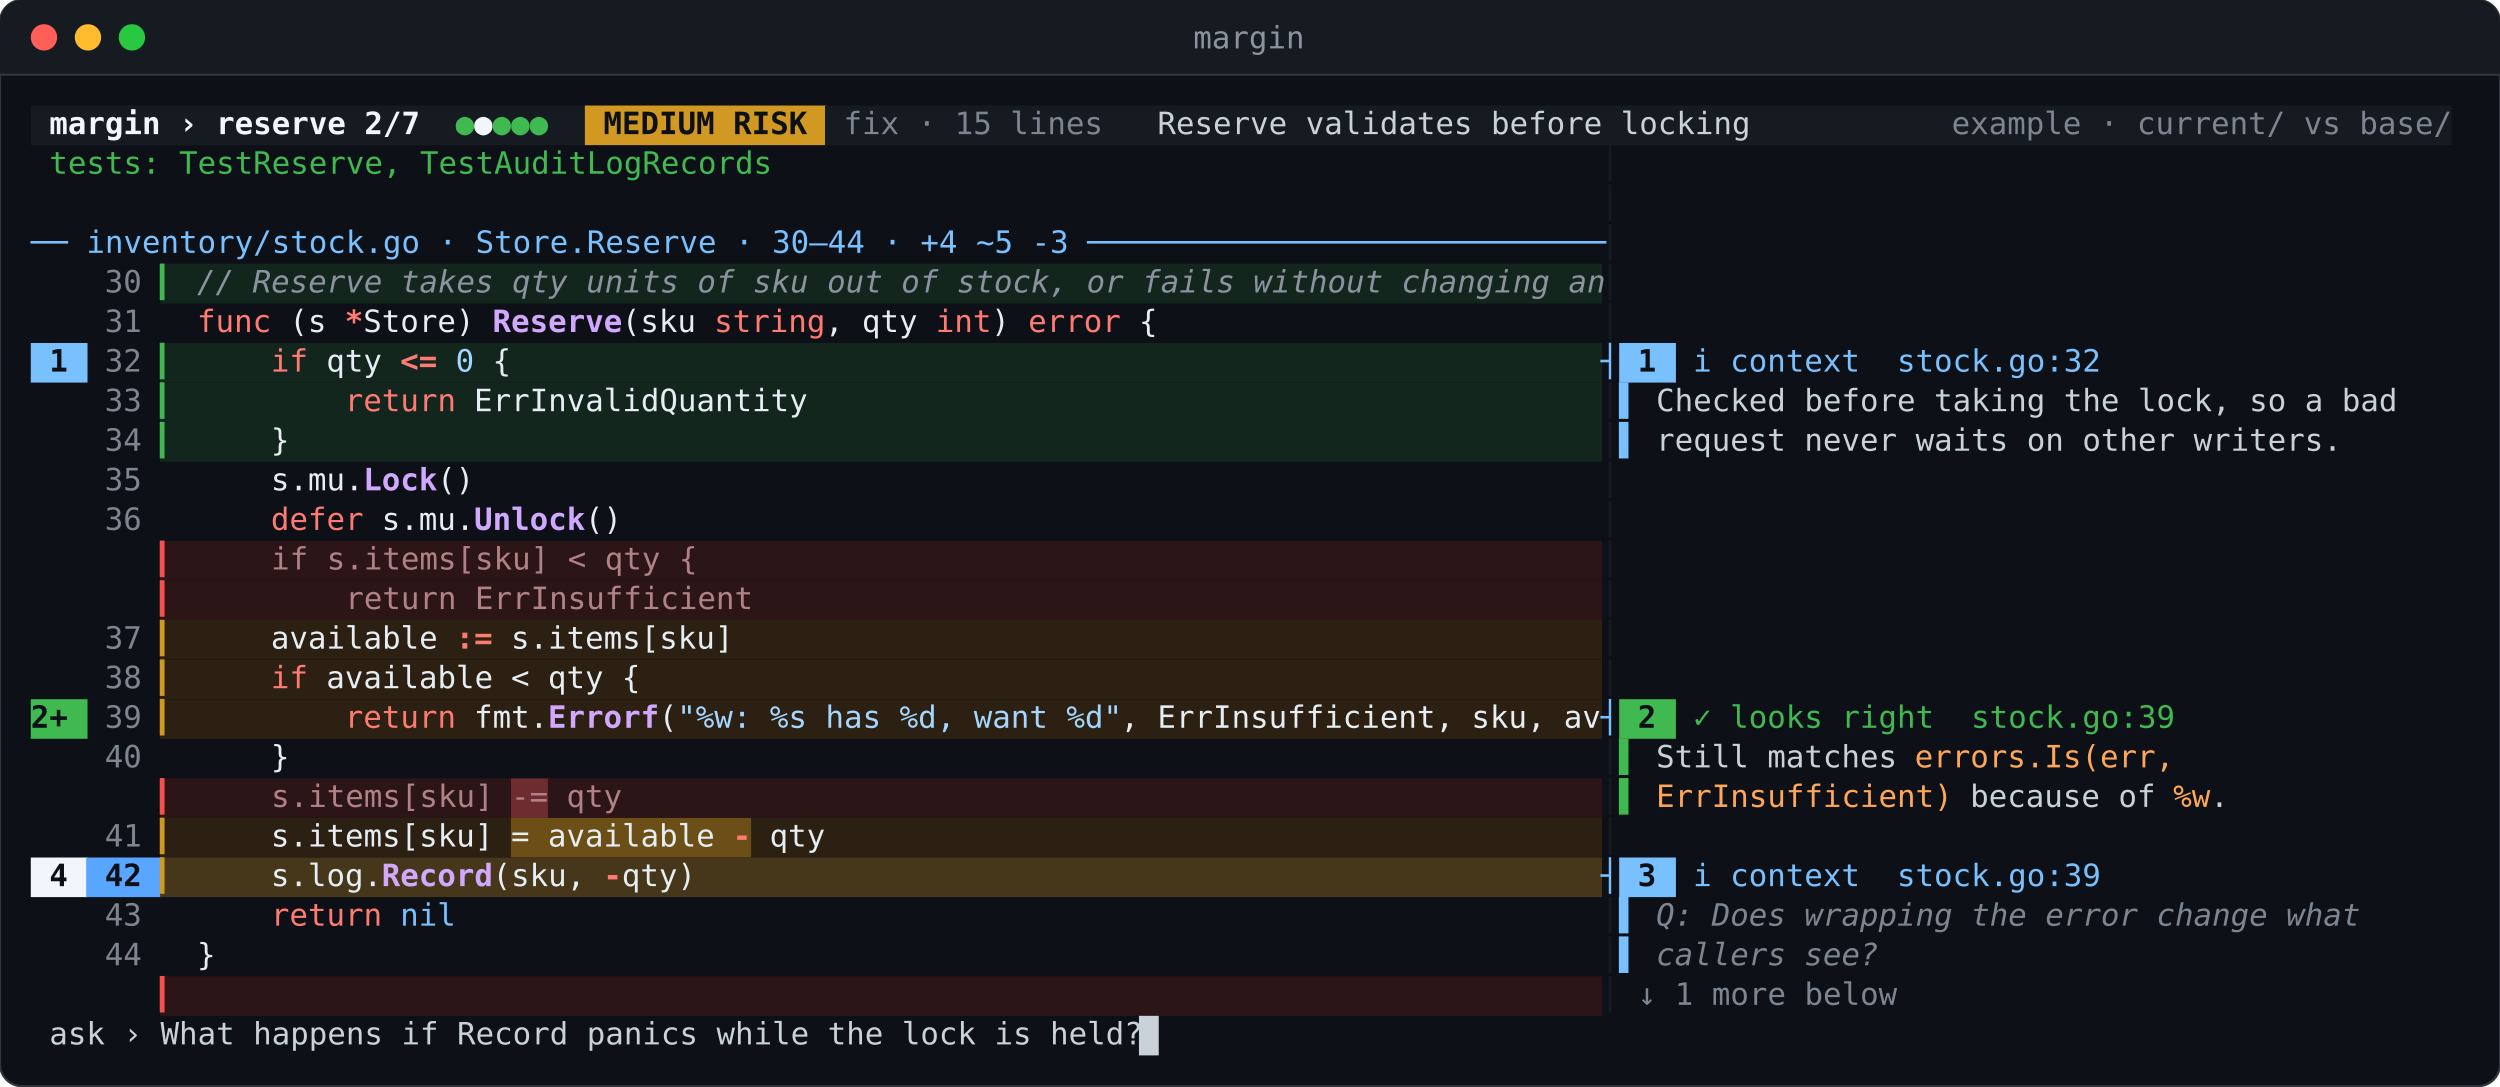
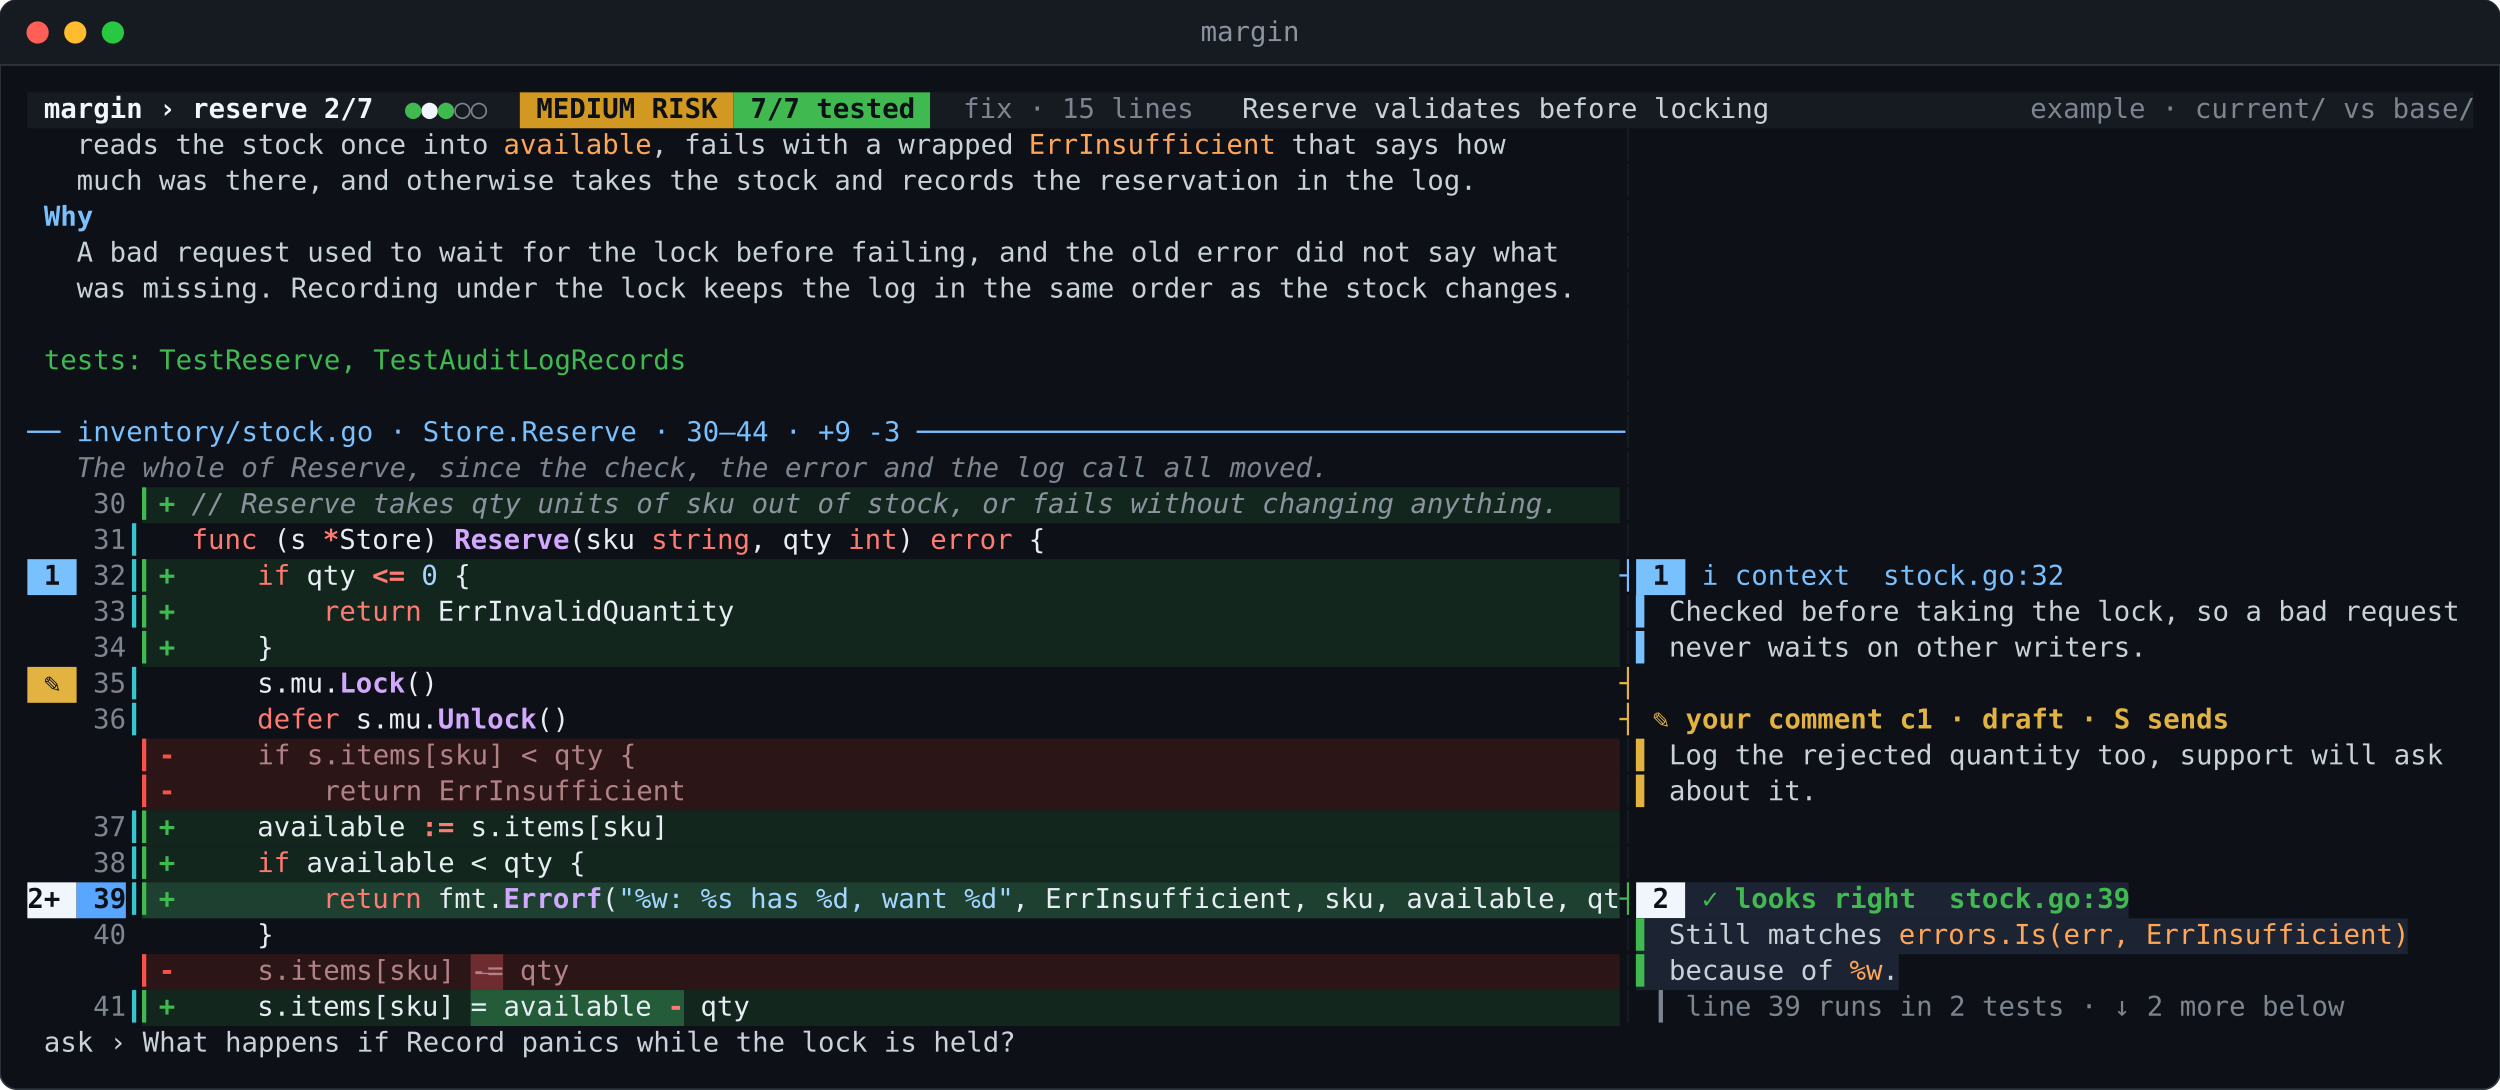
- <svg xmlns="http://www.w3.org/2000/svg" xml:space="preserve" width="1137" height="494" viewBox="0 0 1137 494">
-   <style>text{font-family:"JetBrains Mono","SF Mono",Menlo,Consolas,"DejaVu Sans Mono",monospace;font-size:14px;white-space:pre}</style>
-   <rect width="1137" height="494" rx="10" fill="#0d1117" stroke="#30363d" />
-   <rect width="1137" height="34" rx="10" fill="#161b22" />
-   <rect y="24" width="1137" height="10" fill="#161b22" />
-   <line x1="0" y1="34" x2="1137" y2="34" stroke="#30363d" />
-   <circle cx="20" cy="17.0" r="6" fill="#ff5f57" />
-   <circle cx="40" cy="17.0" r="6" fill="#febc2e" />
-   <circle cx="60" cy="17.0" r="6" fill="#28c840" />
-   <text x="568" y="22.0" text-anchor="middle" fill="#8b949e">margin</text>
-   <rect x="14.0" y="48" width="252.6" height="18" fill="#161b22" />
-   <rect x="266.0" y="48" width="109.8" height="18" fill="#d29922" />
-   <rect x="375.2" y="48" width="739.8" height="18" fill="#161b22" />
-   <text x="14.0" y="61" textLength="176.4" lengthAdjust="spacingAndGlyphs" fill="#f0f6fc" font-weight="bold"> margin › reserve 2/7</text>
-   <text x="207.2" y="61" textLength="8.4" lengthAdjust="spacingAndGlyphs" fill="#3fb950">●</text>
-   <text x="215.6" y="61" textLength="8.4" lengthAdjust="spacingAndGlyphs" fill="#f0f6fc">●</text>
-   <text x="224.0" y="61" textLength="25.2" lengthAdjust="spacingAndGlyphs" fill="#3fb950">●●●</text>
-   <text x="266.0" y="61" textLength="100.8" lengthAdjust="spacingAndGlyphs" fill="#0d1117" font-weight="bold"> MEDIUM RISK</text>
-   <text x="375.2" y="61" textLength="126.0" lengthAdjust="spacingAndGlyphs" fill="#7d8590"> fix · 15 lines</text>
-   <text x="526.4" y="61" textLength="268.8" lengthAdjust="spacingAndGlyphs" fill="#c9d1d9">Reserve validates before locking</text>
-   <text x="887.6" y="61" textLength="226.8" lengthAdjust="spacingAndGlyphs" fill="#7d8590">example · current/ vs base/</text>
-   <text x="14.0" y="79" textLength="336.0" lengthAdjust="spacingAndGlyphs" fill="#3fb950"> tests: TestReserve, TestAuditLogRecords</text>
-   <text x="728.0" y="79" textLength="8.4" lengthAdjust="spacingAndGlyphs" fill="#161b22">│</text>
-   <text x="728.0" y="97" textLength="8.4" lengthAdjust="spacingAndGlyphs" fill="#161b22">│</text>
-   <text x="14.0" y="115" textLength="714.0" lengthAdjust="spacingAndGlyphs" fill="#79c0ff">── inventory/stock.go · Store.Reserve · 30–44 · +4 ~5 -3 ────────────────────────────</text>
-   <text x="728.0" y="115" textLength="8.4" lengthAdjust="spacingAndGlyphs" fill="#161b22">│</text>
-   <rect x="72.8" y="120" width="655.8" height="18" fill="#12261e" />
-   <text x="39.2" y="133" textLength="25.2" lengthAdjust="spacingAndGlyphs" fill="#7d8590"> 30</text>
-   <text x="72.8" y="133" textLength="8.4" lengthAdjust="spacingAndGlyphs" fill="#3fb950">▎</text>
-   <text x="89.6" y="133" textLength="638.4" lengthAdjust="spacingAndGlyphs" fill="#8b939e" font-style="italic">// Reserve takes qty units of sku out of stock, or fails without changing an</text>
-   <text x="728.0" y="133" textLength="8.4" lengthAdjust="spacingAndGlyphs" fill="#161b22">│</text>
-   <text x="39.2" y="151" textLength="25.2" lengthAdjust="spacingAndGlyphs" fill="#7d8590"> 31</text>
-   <text x="89.6" y="151" textLength="33.6" lengthAdjust="spacingAndGlyphs" fill="#ff7b71">func</text>
-   <text x="131.6" y="151" textLength="16.8" lengthAdjust="spacingAndGlyphs" fill="#e6edf3">(s</text>
-   <text x="156.8" y="151" textLength="8.4" lengthAdjust="spacingAndGlyphs" fill="#ff7b71" font-weight="bold">*</text>
-   <text x="165.2" y="151" textLength="50.4" lengthAdjust="spacingAndGlyphs" fill="#e6edf3">Store)</text>
-   <text x="224.0" y="151" textLength="58.8" lengthAdjust="spacingAndGlyphs" fill="#d2a8ff" font-weight="bold">Reserve</text>
-   <text x="282.8" y="151" textLength="33.6" lengthAdjust="spacingAndGlyphs" fill="#e6edf3">(sku</text>
-   <text x="324.8" y="151" textLength="50.4" lengthAdjust="spacingAndGlyphs" fill="#ff7b71">string</text>
-   <text x="375.2" y="151" textLength="8.4" lengthAdjust="spacingAndGlyphs" fill="#e6edf3">,</text>
-   <text x="392.0" y="151" textLength="25.2" lengthAdjust="spacingAndGlyphs" fill="#e6edf3">qty</text>
-   <text x="425.6" y="151" textLength="25.2" lengthAdjust="spacingAndGlyphs" fill="#ff7b71">int</text>
-   <text x="450.8" y="151" textLength="8.4" lengthAdjust="spacingAndGlyphs" fill="#e6edf3">)</text>
-   <text x="467.6" y="151" textLength="42.0" lengthAdjust="spacingAndGlyphs" fill="#ff7b71">error</text>
-   <text x="518.0" y="151" textLength="8.4" lengthAdjust="spacingAndGlyphs" fill="#e6edf3">{</text>
-   <text x="728.0" y="151" textLength="8.4" lengthAdjust="spacingAndGlyphs" fill="#161b22">│</text>
-   <rect x="14.0" y="156" width="25.8" height="18" fill="#79c0ff" />
-   <rect x="72.8" y="156" width="655.8" height="18" fill="#12261e" />
-   <rect x="736.4" y="156" width="25.8" height="18" fill="#79c0ff" />
-   <text x="14.0" y="169" textLength="16.8" lengthAdjust="spacingAndGlyphs" fill="#0d1117" font-weight="bold"> 1</text>
-   <text x="39.2" y="169" textLength="25.2" lengthAdjust="spacingAndGlyphs" fill="#7d8590"> 32</text>
-   <text x="72.8" y="169" textLength="8.4" lengthAdjust="spacingAndGlyphs" fill="#3fb950">▎</text>
-   <text x="123.2" y="169" textLength="16.8" lengthAdjust="spacingAndGlyphs" fill="#ff7b71">if</text>
-   <text x="148.4" y="169" textLength="25.2" lengthAdjust="spacingAndGlyphs" fill="#e6edf3">qty</text>
-   <text x="182.0" y="169" textLength="16.8" lengthAdjust="spacingAndGlyphs" fill="#ff7b71" font-weight="bold">&lt;=</text>
-   <text x="207.2" y="169" textLength="8.4" lengthAdjust="spacingAndGlyphs" fill="#a5d6ff">0</text>
-   <text x="224.0" y="169" textLength="8.4" lengthAdjust="spacingAndGlyphs" fill="#e6edf3">{</text>
-   <text x="728.0" y="169" textLength="8.4" lengthAdjust="spacingAndGlyphs" fill="#79c0ff">┤</text>
-   <text x="736.4" y="169" textLength="16.8" lengthAdjust="spacingAndGlyphs" fill="#0d1117" font-weight="bold"> 1</text>
-   <text x="761.6" y="169" textLength="193.2" lengthAdjust="spacingAndGlyphs" fill="#79c0ff"> i context  stock.go:32</text>
-   <rect x="72.8" y="174" width="655.8" height="18" fill="#12261e" />
-   <text x="39.2" y="187" textLength="25.2" lengthAdjust="spacingAndGlyphs" fill="#7d8590"> 33</text>
-   <text x="72.8" y="187" textLength="8.4" lengthAdjust="spacingAndGlyphs" fill="#3fb950">▎</text>
-   <text x="156.8" y="187" textLength="50.4" lengthAdjust="spacingAndGlyphs" fill="#ff7b71">return</text>
-   <text x="215.6" y="187" textLength="151.2" lengthAdjust="spacingAndGlyphs" fill="#e6edf3">ErrInvalidQuantity</text>
-   <text x="728.0" y="187" textLength="8.4" lengthAdjust="spacingAndGlyphs" fill="#161b22">│</text>
-   <text x="736.4" y="187" textLength="8.4" lengthAdjust="spacingAndGlyphs" fill="#79c0ff">▌</text>
-   <text x="753.2" y="187" textLength="336.0" lengthAdjust="spacingAndGlyphs" fill="#c9d1d9">Checked before taking the lock, so a bad</text>
-   <rect x="72.8" y="192" width="655.8" height="18" fill="#12261e" />
-   <text x="39.2" y="205" textLength="25.2" lengthAdjust="spacingAndGlyphs" fill="#7d8590"> 34</text>
-   <text x="72.8" y="205" textLength="8.4" lengthAdjust="spacingAndGlyphs" fill="#3fb950">▎</text>
-   <text x="123.2" y="205" textLength="8.4" lengthAdjust="spacingAndGlyphs" fill="#e6edf3">}</text>
-   <text x="728.0" y="205" textLength="8.4" lengthAdjust="spacingAndGlyphs" fill="#161b22">│</text>
-   <text x="736.4" y="205" textLength="8.4" lengthAdjust="spacingAndGlyphs" fill="#79c0ff">▌</text>
-   <text x="753.2" y="205" textLength="310.8" lengthAdjust="spacingAndGlyphs" fill="#c9d1d9">request never waits on other writers.</text>
-   <text x="39.2" y="223" textLength="25.2" lengthAdjust="spacingAndGlyphs" fill="#7d8590"> 35</text>
-   <text x="123.2" y="223" textLength="42.0" lengthAdjust="spacingAndGlyphs" fill="#e6edf3">s.mu.</text>
-   <text x="165.2" y="223" textLength="33.6" lengthAdjust="spacingAndGlyphs" fill="#d2a8ff" font-weight="bold">Lock</text>
-   <text x="198.8" y="223" textLength="16.8" lengthAdjust="spacingAndGlyphs" fill="#e6edf3">()</text>
-   <text x="728.0" y="223" textLength="8.4" lengthAdjust="spacingAndGlyphs" fill="#161b22">│</text>
-   <text x="39.2" y="241" textLength="25.2" lengthAdjust="spacingAndGlyphs" fill="#7d8590"> 36</text>
-   <text x="123.2" y="241" textLength="42.0" lengthAdjust="spacingAndGlyphs" fill="#ff7b71">defer</text>
-   <text x="173.6" y="241" textLength="42.0" lengthAdjust="spacingAndGlyphs" fill="#e6edf3">s.mu.</text>
-   <text x="215.6" y="241" textLength="50.4" lengthAdjust="spacingAndGlyphs" fill="#d2a8ff" font-weight="bold">Unlock</text>
-   <text x="266.0" y="241" textLength="16.8" lengthAdjust="spacingAndGlyphs" fill="#e6edf3">()</text>
-   <text x="728.0" y="241" textLength="8.4" lengthAdjust="spacingAndGlyphs" fill="#161b22">│</text>
-   <rect x="72.8" y="246" width="655.8" height="18" fill="#2c1517" />
-   <text x="72.8" y="259" textLength="8.4" lengthAdjust="spacingAndGlyphs" fill="#f85149">▎</text>
-   <text x="89.6" y="259" textLength="226.8" lengthAdjust="spacingAndGlyphs" fill="#b08286">    if s.items[sku] &lt; qty {</text>
-   <text x="728.0" y="259" textLength="8.4" lengthAdjust="spacingAndGlyphs" fill="#161b22">│</text>
-   <rect x="72.8" y="264" width="655.8" height="18" fill="#2c1517" />
-   <text x="72.8" y="277" textLength="8.4" lengthAdjust="spacingAndGlyphs" fill="#f85149">▎</text>
-   <text x="89.6" y="277" textLength="252.0" lengthAdjust="spacingAndGlyphs" fill="#b08286">        return ErrInsufficient</text>
-   <text x="728.0" y="277" textLength="8.4" lengthAdjust="spacingAndGlyphs" fill="#161b22">│</text>
-   <rect x="72.8" y="282" width="655.8" height="18" fill="#2b2011" />
-   <text x="39.2" y="295" textLength="25.2" lengthAdjust="spacingAndGlyphs" fill="#7d8590"> 37</text>
-   <text x="72.8" y="295" textLength="8.4" lengthAdjust="spacingAndGlyphs" fill="#d29922">▎</text>
-   <text x="123.2" y="295" textLength="75.6" lengthAdjust="spacingAndGlyphs" fill="#e6edf3">available</text>
-   <text x="207.2" y="295" textLength="16.8" lengthAdjust="spacingAndGlyphs" fill="#ff7b71" font-weight="bold">:=</text>
-   <text x="232.4" y="295" textLength="100.8" lengthAdjust="spacingAndGlyphs" fill="#e6edf3">s.items[sku]</text>
-   <text x="728.0" y="295" textLength="8.4" lengthAdjust="spacingAndGlyphs" fill="#161b22">│</text>
-   <rect x="72.8" y="300" width="655.8" height="18" fill="#2b2011" />
-   <text x="39.2" y="313" textLength="25.2" lengthAdjust="spacingAndGlyphs" fill="#7d8590"> 38</text>
-   <text x="72.8" y="313" textLength="8.4" lengthAdjust="spacingAndGlyphs" fill="#d29922">▎</text>
-   <text x="123.2" y="313" textLength="16.8" lengthAdjust="spacingAndGlyphs" fill="#ff7b71">if</text>
-   <text x="148.4" y="313" textLength="75.6" lengthAdjust="spacingAndGlyphs" fill="#e6edf3">available</text>
-   <text x="232.4" y="313" textLength="8.4" lengthAdjust="spacingAndGlyphs" fill="#e6edf3">&lt;</text>
-   <text x="249.2" y="313" textLength="25.2" lengthAdjust="spacingAndGlyphs" fill="#e6edf3">qty</text>
-   <text x="282.8" y="313" textLength="8.4" lengthAdjust="spacingAndGlyphs" fill="#e6edf3">{</text>
-   <text x="728.0" y="313" textLength="8.4" lengthAdjust="spacingAndGlyphs" fill="#161b22">│</text>
-   <rect x="14.0" y="318" width="25.8" height="18" fill="#3fb950" />
-   <rect x="72.8" y="318" width="655.8" height="18" fill="#2b2011" />
-   <rect x="736.4" y="318" width="25.8" height="18" fill="#3fb950" />
-   <text x="14.0" y="331" textLength="16.8" lengthAdjust="spacingAndGlyphs" fill="#0d1117" font-weight="bold">2+</text>
-   <text x="39.2" y="331" textLength="25.2" lengthAdjust="spacingAndGlyphs" fill="#7d8590"> 39</text>
-   <text x="72.8" y="331" textLength="8.4" lengthAdjust="spacingAndGlyphs" fill="#d29922">▎</text>
-   <text x="156.8" y="331" textLength="50.4" lengthAdjust="spacingAndGlyphs" fill="#ff7b71">return</text>
-   <text x="215.6" y="331" textLength="33.6" lengthAdjust="spacingAndGlyphs" fill="#e6edf3">fmt.</text>
-   <text x="249.2" y="331" textLength="50.4" lengthAdjust="spacingAndGlyphs" fill="#d2a8ff" font-weight="bold">Errorf</text>
-   <text x="299.6" y="331" textLength="8.4" lengthAdjust="spacingAndGlyphs" fill="#e6edf3">(</text>
-   <text x="308.0" y="331" textLength="201.6" lengthAdjust="spacingAndGlyphs" fill="#a5d6ff">"%w: %s has %d, want %d"</text>
-   <text x="509.6" y="331" textLength="8.4" lengthAdjust="spacingAndGlyphs" fill="#e6edf3">,</text>
-   <text x="526.4" y="331" textLength="134.4" lengthAdjust="spacingAndGlyphs" fill="#e6edf3">ErrInsufficient,</text>
-   <text x="669.2" y="331" textLength="33.6" lengthAdjust="spacingAndGlyphs" fill="#e6edf3">sku,</text>
-   <text x="711.2" y="331" textLength="16.8" lengthAdjust="spacingAndGlyphs" fill="#e6edf3">av</text>
-   <text x="728.0" y="331" textLength="8.4" lengthAdjust="spacingAndGlyphs" fill="#79c0ff">┤</text>
-   <text x="736.4" y="331" textLength="16.8" lengthAdjust="spacingAndGlyphs" fill="#0d1117" font-weight="bold"> 2</text>
-   <text x="761.6" y="331" textLength="226.8" lengthAdjust="spacingAndGlyphs" fill="#3fb950"> ✓ looks right  stock.go:39</text>
-   <text x="39.2" y="349" textLength="25.2" lengthAdjust="spacingAndGlyphs" fill="#7d8590"> 40</text>
-   <text x="123.2" y="349" textLength="8.4" lengthAdjust="spacingAndGlyphs" fill="#e6edf3">}</text>
-   <text x="728.0" y="349" textLength="8.4" lengthAdjust="spacingAndGlyphs" fill="#161b22">│</text>
-   <text x="736.4" y="349" textLength="8.4" lengthAdjust="spacingAndGlyphs" fill="#3fb950">▌</text>
-   <text x="753.2" y="349" textLength="109.2" lengthAdjust="spacingAndGlyphs" fill="#c9d1d9">Still matches</text>
-   <text x="870.8" y="349" textLength="117.6" lengthAdjust="spacingAndGlyphs" fill="#ffa657">errors.Is(err,</text>
-   <rect x="72.8" y="354" width="160.2" height="18" fill="#2c1517" />
-   <rect x="232.4" y="354" width="17.4" height="18" fill="#6e2b30" />
-   <rect x="249.2" y="354" width="479.4" height="18" fill="#2c1517" />
-   <text x="72.8" y="367" textLength="8.4" lengthAdjust="spacingAndGlyphs" fill="#f85149">▎</text>
-   <text x="89.6" y="367" textLength="134.4" lengthAdjust="spacingAndGlyphs" fill="#b08286">    s.items[sku]</text>
-   <text x="232.4" y="367" textLength="16.8" lengthAdjust="spacingAndGlyphs" fill="#b08286">-=</text>
-   <text x="249.2" y="367" textLength="33.6" lengthAdjust="spacingAndGlyphs" fill="#b08286"> qty</text>
-   <text x="728.0" y="367" textLength="8.4" lengthAdjust="spacingAndGlyphs" fill="#161b22">│</text>
-   <text x="736.4" y="367" textLength="8.4" lengthAdjust="spacingAndGlyphs" fill="#3fb950">▌</text>
-   <text x="753.2" y="367" textLength="134.4" lengthAdjust="spacingAndGlyphs" fill="#ffa657">ErrInsufficient)</text>
-   <text x="887.6" y="367" textLength="92.4" lengthAdjust="spacingAndGlyphs" fill="#c9d1d9"> because of</text>
-   <text x="988.4" y="367" textLength="16.8" lengthAdjust="spacingAndGlyphs" fill="#ffa657">%w</text>
-   <text x="1005.2" y="367" textLength="8.4" lengthAdjust="spacingAndGlyphs" fill="#c9d1d9">.</text>
-   <rect x="72.8" y="372" width="160.2" height="18" fill="#2b2011" />
-   <rect x="232.4" y="372" width="109.8" height="18" fill="#6b4f16" />
-   <rect x="341.6" y="372" width="387.0" height="18" fill="#2b2011" />
-   <text x="39.2" y="385" textLength="25.2" lengthAdjust="spacingAndGlyphs" fill="#7d8590"> 41</text>
-   <text x="72.8" y="385" textLength="8.4" lengthAdjust="spacingAndGlyphs" fill="#d29922">▎</text>
-   <text x="123.2" y="385" textLength="100.8" lengthAdjust="spacingAndGlyphs" fill="#e6edf3">s.items[sku]</text>
-   <text x="232.4" y="385" textLength="8.4" lengthAdjust="spacingAndGlyphs" fill="#e6edf3">=</text>
-   <text x="249.2" y="385" textLength="75.6" lengthAdjust="spacingAndGlyphs" fill="#e6edf3">available</text>
-   <text x="333.2" y="385" textLength="8.4" lengthAdjust="spacingAndGlyphs" fill="#ff7b71" font-weight="bold">-</text>
-   <text x="350.0" y="385" textLength="25.2" lengthAdjust="spacingAndGlyphs" fill="#e6edf3">qty</text>
-   <text x="728.0" y="385" textLength="8.4" lengthAdjust="spacingAndGlyphs" fill="#161b22">│</text>
-   <rect x="14.0" y="390" width="25.8" height="18" fill="#f0f6fc" />
-   <rect x="39.2" y="390" width="34.2" height="18" fill="#58a6ff" />
-   <rect x="72.8" y="390" width="655.8" height="18" fill="#46361a" />
-   <rect x="736.4" y="390" width="25.8" height="18" fill="#79c0ff" />
-   <text x="14.0" y="403" textLength="16.8" lengthAdjust="spacingAndGlyphs" fill="#0d1117" font-weight="bold"> 4</text>
-   <text x="39.2" y="403" textLength="25.2" lengthAdjust="spacingAndGlyphs" fill="#0d1117" font-weight="bold"> 42</text>
-   <text x="72.8" y="403" textLength="8.4" lengthAdjust="spacingAndGlyphs" fill="#d29922">▎</text>
-   <text x="123.2" y="403" textLength="50.4" lengthAdjust="spacingAndGlyphs" fill="#e6edf3">s.log.</text>
-   <text x="173.6" y="403" textLength="50.4" lengthAdjust="spacingAndGlyphs" fill="#d2a8ff" font-weight="bold">Record</text>
-   <text x="224.0" y="403" textLength="42.0" lengthAdjust="spacingAndGlyphs" fill="#e6edf3">(sku,</text>
-   <text x="274.4" y="403" textLength="8.4" lengthAdjust="spacingAndGlyphs" fill="#ff7b71" font-weight="bold">-</text>
-   <text x="282.8" y="403" textLength="33.6" lengthAdjust="spacingAndGlyphs" fill="#e6edf3">qty)</text>
-   <text x="728.0" y="403" textLength="8.4" lengthAdjust="spacingAndGlyphs" fill="#79c0ff">┤</text>
-   <text x="736.4" y="403" textLength="16.8" lengthAdjust="spacingAndGlyphs" fill="#0d1117" font-weight="bold"> 3</text>
-   <text x="761.6" y="403" textLength="193.2" lengthAdjust="spacingAndGlyphs" fill="#79c0ff"> i context  stock.go:39</text>
-   <text x="39.2" y="421" textLength="25.2" lengthAdjust="spacingAndGlyphs" fill="#7d8590"> 43</text>
-   <text x="123.2" y="421" textLength="50.4" lengthAdjust="spacingAndGlyphs" fill="#ff7b71">return</text>
-   <text x="182.0" y="421" textLength="25.2" lengthAdjust="spacingAndGlyphs" fill="#79c0ff">nil</text>
-   <text x="728.0" y="421" textLength="8.4" lengthAdjust="spacingAndGlyphs" fill="#161b22">│</text>
-   <text x="736.4" y="421" textLength="8.4" lengthAdjust="spacingAndGlyphs" fill="#79c0ff">▌</text>
-   <text x="753.2" y="421" textLength="319.2" lengthAdjust="spacingAndGlyphs" fill="#7d8590" font-style="italic">Q: Does wrapping the error change what</text>
-   <text x="39.2" y="439" textLength="25.2" lengthAdjust="spacingAndGlyphs" fill="#7d8590"> 44</text>
-   <text x="89.6" y="439" textLength="8.4" lengthAdjust="spacingAndGlyphs" fill="#e6edf3">}</text>
-   <text x="728.0" y="439" textLength="8.4" lengthAdjust="spacingAndGlyphs" fill="#161b22">│</text>
-   <text x="736.4" y="439" textLength="8.4" lengthAdjust="spacingAndGlyphs" fill="#79c0ff">▌</text>
-   <text x="753.2" y="439" textLength="100.8" lengthAdjust="spacingAndGlyphs" fill="#7d8590" font-style="italic">callers see?</text>
-   <rect x="72.8" y="444" width="655.8" height="18" fill="#2c1517" />
-   <text x="72.8" y="457" textLength="8.4" lengthAdjust="spacingAndGlyphs" fill="#f85149">▎</text>
-   <text x="728.0" y="457" textLength="8.4" lengthAdjust="spacingAndGlyphs" fill="#161b22">│</text>
-   <text x="736.4" y="457" textLength="126.0" lengthAdjust="spacingAndGlyphs" fill="#7d8590"> ↓ 1 more below</text>
-   <rect x="518.0" y="462" width="9.0" height="18" fill="#c9d1d9" />
-   <text x="14.0" y="475" textLength="504.0" lengthAdjust="spacingAndGlyphs" fill="#c9d1d9"> ask › What happens if Record panics while the lock is held?</text>
+ <svg xmlns="http://www.w3.org/2000/svg" xml:space="preserve" width="1462" height="637" viewBox="0 0 1462 637">
+   <style>text{font-family:"JetBrains Mono","SF Mono",Menlo,Consolas,"DejaVu Sans Mono",monospace;font-size:16px;white-space:pre}</style>
+   <rect width="1462" height="637" rx="10" fill="#0d1117" stroke="#30363d" />
+   <rect width="1462" height="38" rx="10" fill="#161b22" />
+   <rect y="28" width="1462" height="10" fill="#161b22" />
+   <line x1="0" y1="38" x2="1462" y2="38" stroke="#30363d" />
+   <circle cx="22" cy="19.0" r="6.5" fill="#ff5f57" />
+   <circle cx="44" cy="19.0" r="6.5" fill="#febc2e" />
+   <circle cx="66" cy="19.0" r="6.5" fill="#28c840" />
+   <text x="731.0" y="24.0" text-anchor="middle" fill="#8b949e">margin</text>
+   <rect x="16.0" y="54" width="288.0" height="21" fill="#161b22" />
+   <rect x="304.0" y="54" width="124.8" height="21" fill="#d29922" />
+   <rect x="428.8" y="54" width="115.2" height="21" fill="#3fb950" />
+   <rect x="544.0" y="54" width="902.4" height="21" fill="#161b22" />
+   <text x="16.0" y="69" textLength="220.8" lengthAdjust="spacingAndGlyphs" fill="#f0f6fc" font-weight="bold"> margin › reserve 2/7  </text>
+   <text x="236.8" y="69" textLength="9.6" lengthAdjust="spacingAndGlyphs" fill="#3fb950">●</text>
+   <text x="246.4" y="69" textLength="9.6" lengthAdjust="spacingAndGlyphs" fill="#f0f6fc">●</text>
+   <text x="256.0" y="69" textLength="9.6" lengthAdjust="spacingAndGlyphs" fill="#3fb950">●</text>
+   <text x="265.6" y="69" textLength="19.2" lengthAdjust="spacingAndGlyphs" fill="#7d8590">○○</text>
+   <text x="304.0" y="69" textLength="240.0" lengthAdjust="spacingAndGlyphs" fill="#0d1117" font-weight="bold"> MEDIUM RISK  7/7 tested </text>
+   <text x="553.6" y="69" textLength="172.8" lengthAdjust="spacingAndGlyphs" fill="#7d8590"> fix · 15 lines   </text>
+   <text x="726.4" y="69" textLength="307.2" lengthAdjust="spacingAndGlyphs" fill="#c9d1d9">Reserve validates before locking</text>
+   <text x="1168.0" y="69" textLength="278.4" lengthAdjust="spacingAndGlyphs" fill="#7d8590">  example · current/ vs base/</text>
+   <text x="44.8" y="90" textLength="249.6" lengthAdjust="spacingAndGlyphs" fill="#c9d1d9">reads the stock once into </text>
+   <text x="294.4" y="90" textLength="86.4" lengthAdjust="spacingAndGlyphs" fill="#ffa657">available</text>
+   <text x="380.8" y="90" textLength="220.8" lengthAdjust="spacingAndGlyphs" fill="#c9d1d9">, fails with a wrapped </text>
+   <text x="601.6" y="90" textLength="144.0" lengthAdjust="spacingAndGlyphs" fill="#ffa657">ErrInsufficient</text>
+   <text x="745.6" y="90" textLength="134.4" lengthAdjust="spacingAndGlyphs" fill="#c9d1d9"> that says how</text>
+   <text x="947.2" y="90" textLength="9.6" lengthAdjust="spacingAndGlyphs" fill="#161b22">│</text>
+   <text x="44.8" y="111" textLength="816.0" lengthAdjust="spacingAndGlyphs" fill="#c9d1d9">much was there, and otherwise takes the stock and records the reservation in the log.</text>
+   <text x="947.2" y="111" textLength="9.6" lengthAdjust="spacingAndGlyphs" fill="#161b22">│</text>
+   <text x="16.0" y="132" textLength="38.4" lengthAdjust="spacingAndGlyphs" fill="#79c0ff" font-weight="bold"> Why</text>
+   <text x="947.2" y="132" textLength="9.6" lengthAdjust="spacingAndGlyphs" fill="#161b22">│</text>
+   <text x="44.8" y="153" textLength="864.0" lengthAdjust="spacingAndGlyphs" fill="#c9d1d9">A bad request used to wait for the lock before failing, and the old error did not say what</text>
+   <text x="947.2" y="153" textLength="9.6" lengthAdjust="spacingAndGlyphs" fill="#161b22">│</text>
+   <text x="44.8" y="174" textLength="873.6" lengthAdjust="spacingAndGlyphs" fill="#c9d1d9">was missing. Recording under the lock keeps the log in the same order as the stock changes.</text>
+   <text x="947.2" y="174" textLength="9.6" lengthAdjust="spacingAndGlyphs" fill="#161b22">│</text>
+   <text x="947.2" y="195" textLength="9.6" lengthAdjust="spacingAndGlyphs" fill="#161b22">│</text>
+   <text x="16.0" y="216" textLength="384.0" lengthAdjust="spacingAndGlyphs" fill="#3fb950"> tests: TestReserve, TestAuditLogRecords</text>
+   <text x="947.2" y="216" textLength="9.6" lengthAdjust="spacingAndGlyphs" fill="#161b22">│</text>
+   <text x="947.2" y="237" textLength="9.6" lengthAdjust="spacingAndGlyphs" fill="#161b22">│</text>
+   <text x="16.0" y="258" textLength="931.2" lengthAdjust="spacingAndGlyphs" fill="#79c0ff">── inventory/stock.go · Store.Reserve · 30–44 · +9 -3 ───────────────────────────────────────────</text>
+   <text x="947.2" y="258" textLength="9.6" lengthAdjust="spacingAndGlyphs" fill="#161b22">│</text>
+   <text x="44.8" y="279" textLength="729.6" lengthAdjust="spacingAndGlyphs" fill="#7d8590" font-style="italic">The whole of Reserve, since the check, the error and the log call all moved.</text>
+   <text x="947.2" y="279" textLength="9.6" lengthAdjust="spacingAndGlyphs" fill="#161b22">│</text>
+   <rect x="83.2" y="285" width="864.0" height="21" fill="#12261e" />
+   <text x="44.8" y="300" textLength="28.8" lengthAdjust="spacingAndGlyphs" fill="#7d8590"> 30</text>
+   <text x="83.2" y="300" textLength="28.8" lengthAdjust="spacingAndGlyphs" fill="#3fb950" font-weight="bold">▎+ </text>
+   <text x="112.0" y="300" textLength="796.8" lengthAdjust="spacingAndGlyphs" fill="#8b939e" font-style="italic">// Reserve takes qty units of sku out of stock, or fails without changing anything.</text>
+   <text x="947.2" y="300" textLength="9.6" lengthAdjust="spacingAndGlyphs" fill="#161b22">│</text>
+   <text x="44.8" y="321" textLength="28.8" lengthAdjust="spacingAndGlyphs" fill="#7d8590"> 31</text>
+   <text x="73.6" y="321" textLength="9.6" lengthAdjust="spacingAndGlyphs" fill="#38c5cf">┃</text>
+   <text x="112.0" y="321" textLength="38.4" lengthAdjust="spacingAndGlyphs" fill="#ff7b71">func</text>
+   <text x="160.0" y="321" textLength="19.2" lengthAdjust="spacingAndGlyphs" fill="#e6edf3">(s</text>
+   <text x="188.8" y="321" textLength="9.6" lengthAdjust="spacingAndGlyphs" fill="#ff7b71" font-weight="bold">*</text>
+   <text x="198.4" y="321" textLength="57.6" lengthAdjust="spacingAndGlyphs" fill="#e6edf3">Store)</text>
+   <text x="265.6" y="321" textLength="67.2" lengthAdjust="spacingAndGlyphs" fill="#d2a8ff" font-weight="bold">Reserve</text>
+   <text x="332.8" y="321" textLength="38.4" lengthAdjust="spacingAndGlyphs" fill="#e6edf3">(sku</text>
+   <text x="380.8" y="321" textLength="57.6" lengthAdjust="spacingAndGlyphs" fill="#ff7b71">string</text>
+   <text x="438.4" y="321" textLength="9.6" lengthAdjust="spacingAndGlyphs" fill="#e6edf3">,</text>
+   <text x="457.6" y="321" textLength="28.8" lengthAdjust="spacingAndGlyphs" fill="#e6edf3">qty</text>
+   <text x="496.0" y="321" textLength="28.8" lengthAdjust="spacingAndGlyphs" fill="#ff7b71">int</text>
+   <text x="524.8" y="321" textLength="9.6" lengthAdjust="spacingAndGlyphs" fill="#e6edf3">)</text>
+   <text x="544.0" y="321" textLength="48.0" lengthAdjust="spacingAndGlyphs" fill="#ff7b71">error</text>
+   <text x="601.6" y="321" textLength="9.6" lengthAdjust="spacingAndGlyphs" fill="#e6edf3">{</text>
+   <text x="947.2" y="321" textLength="9.6" lengthAdjust="spacingAndGlyphs" fill="#161b22">│</text>
+   <rect x="16.0" y="327" width="28.8" height="21" fill="#79c0ff" />
+   <rect x="83.2" y="327" width="864.0" height="21" fill="#12261e" />
+   <rect x="956.8" y="327" width="28.8" height="21" fill="#79c0ff" />
+   <text x="16.0" y="342" textLength="28.8" lengthAdjust="spacingAndGlyphs" fill="#0d1117" font-weight="bold"> 1 </text>
+   <text x="44.8" y="342" textLength="28.8" lengthAdjust="spacingAndGlyphs" fill="#7d8590"> 32</text>
+   <text x="73.6" y="342" textLength="9.6" lengthAdjust="spacingAndGlyphs" fill="#38c5cf">┃</text>
+   <text x="83.2" y="342" textLength="28.8" lengthAdjust="spacingAndGlyphs" fill="#3fb950" font-weight="bold">▎+ </text>
+   <text x="150.4" y="342" textLength="19.2" lengthAdjust="spacingAndGlyphs" fill="#ff7b71">if</text>
+   <text x="179.2" y="342" textLength="28.8" lengthAdjust="spacingAndGlyphs" fill="#e6edf3">qty</text>
+   <text x="217.6" y="342" textLength="19.2" lengthAdjust="spacingAndGlyphs" fill="#ff7b71" font-weight="bold">&lt;=</text>
+   <text x="246.4" y="342" textLength="9.6" lengthAdjust="spacingAndGlyphs" fill="#a5d6ff">0</text>
+   <text x="265.6" y="342" textLength="9.6" lengthAdjust="spacingAndGlyphs" fill="#e6edf3">{</text>
+   <text x="947.2" y="342" textLength="9.6" lengthAdjust="spacingAndGlyphs" fill="#79c0ff">┤</text>
+   <text x="956.8" y="342" textLength="28.8" lengthAdjust="spacingAndGlyphs" fill="#0d1117" font-weight="bold"> 1 </text>
+   <text x="985.6" y="342" textLength="220.8" lengthAdjust="spacingAndGlyphs" fill="#79c0ff"> i context  stock.go:32</text>
+   <rect x="83.2" y="348" width="864.0" height="21" fill="#12261e" />
+   <text x="44.8" y="363" textLength="28.8" lengthAdjust="spacingAndGlyphs" fill="#7d8590"> 33</text>
+   <text x="73.6" y="363" textLength="9.6" lengthAdjust="spacingAndGlyphs" fill="#38c5cf">┃</text>
+   <text x="83.2" y="363" textLength="28.8" lengthAdjust="spacingAndGlyphs" fill="#3fb950" font-weight="bold">▎+ </text>
+   <text x="188.8" y="363" textLength="57.6" lengthAdjust="spacingAndGlyphs" fill="#ff7b71">return</text>
+   <text x="256.0" y="363" textLength="172.8" lengthAdjust="spacingAndGlyphs" fill="#e6edf3">ErrInvalidQuantity</text>
+   <text x="947.2" y="363" textLength="9.6" lengthAdjust="spacingAndGlyphs" fill="#161b22">│</text>
+   <text x="956.8" y="363" textLength="19.2" lengthAdjust="spacingAndGlyphs" fill="#79c0ff">▌ </text>
+   <text x="976.0" y="363" textLength="460.8" lengthAdjust="spacingAndGlyphs" fill="#c9d1d9">Checked before taking the lock, so a bad request</text>
+   <rect x="83.2" y="369" width="864.0" height="21" fill="#12261e" />
+   <text x="44.8" y="384" textLength="28.8" lengthAdjust="spacingAndGlyphs" fill="#7d8590"> 34</text>
+   <text x="83.2" y="384" textLength="28.8" lengthAdjust="spacingAndGlyphs" fill="#3fb950" font-weight="bold">▎+ </text>
+   <text x="150.4" y="384" textLength="9.6" lengthAdjust="spacingAndGlyphs" fill="#e6edf3">}</text>
+   <text x="947.2" y="384" textLength="9.6" lengthAdjust="spacingAndGlyphs" fill="#161b22">│</text>
+   <text x="956.8" y="384" textLength="19.2" lengthAdjust="spacingAndGlyphs" fill="#79c0ff">▌ </text>
+   <text x="976.0" y="384" textLength="278.4" lengthAdjust="spacingAndGlyphs" fill="#c9d1d9">never waits on other writers.</text>
+   <rect x="16.0" y="390" width="28.8" height="21" fill="#e3b341" />
+   <text x="16.0" y="405" textLength="28.8" lengthAdjust="spacingAndGlyphs" fill="#0d1117" font-weight="bold"> ✎ </text>
+   <text x="44.8" y="405" textLength="28.8" lengthAdjust="spacingAndGlyphs" fill="#7d8590"> 35</text>
+   <text x="73.6" y="405" textLength="9.6" lengthAdjust="spacingAndGlyphs" fill="#38c5cf">┃</text>
+   <text x="150.4" y="405" textLength="48.0" lengthAdjust="spacingAndGlyphs" fill="#e6edf3">s.mu.</text>
+   <text x="198.4" y="405" textLength="38.4" lengthAdjust="spacingAndGlyphs" fill="#d2a8ff" font-weight="bold">Lock</text>
+   <text x="236.8" y="405" textLength="19.2" lengthAdjust="spacingAndGlyphs" fill="#e6edf3">()</text>
+   <text x="947.2" y="405" textLength="9.6" lengthAdjust="spacingAndGlyphs" fill="#e3b341">┤</text>
+   <text x="44.8" y="426" textLength="28.8" lengthAdjust="spacingAndGlyphs" fill="#7d8590"> 36</text>
+   <text x="73.6" y="426" textLength="9.6" lengthAdjust="spacingAndGlyphs" fill="#38c5cf">┃</text>
+   <text x="150.4" y="426" textLength="48.0" lengthAdjust="spacingAndGlyphs" fill="#ff7b71">defer</text>
+   <text x="208.0" y="426" textLength="48.0" lengthAdjust="spacingAndGlyphs" fill="#e6edf3">s.mu.</text>
+   <text x="256.0" y="426" textLength="57.6" lengthAdjust="spacingAndGlyphs" fill="#d2a8ff" font-weight="bold">Unlock</text>
+   <text x="313.6" y="426" textLength="19.2" lengthAdjust="spacingAndGlyphs" fill="#e6edf3">()</text>
+   <text x="947.2" y="426" textLength="9.6" lengthAdjust="spacingAndGlyphs" fill="#e3b341">┤</text>
+   <text x="956.8" y="426" textLength="345.6" lengthAdjust="spacingAndGlyphs" fill="#e3b341" font-weight="bold"> ✎ your comment c1 · draft · S sends</text>
+   <rect x="83.2" y="432" width="864.0" height="21" fill="#2c1517" />
+   <text x="83.2" y="447" textLength="28.8" lengthAdjust="spacingAndGlyphs" fill="#f85149" font-weight="bold">▎- </text>
+   <text x="112.0" y="447" textLength="259.2" lengthAdjust="spacingAndGlyphs" fill="#b08286">    if s.items[sku] &lt; qty {</text>
+   <text x="947.2" y="447" textLength="9.6" lengthAdjust="spacingAndGlyphs" fill="#161b22">│</text>
+   <text x="956.8" y="447" textLength="19.2" lengthAdjust="spacingAndGlyphs" fill="#e3b341">▌ </text>
+   <text x="976.0" y="447" textLength="451.2" lengthAdjust="spacingAndGlyphs" fill="#c9d1d9">Log the rejected quantity too, support will ask</text>
+   <rect x="83.2" y="453" width="864.0" height="21" fill="#2c1517" />
+   <text x="83.2" y="468" textLength="28.8" lengthAdjust="spacingAndGlyphs" fill="#f85149" font-weight="bold">▎- </text>
+   <text x="112.0" y="468" textLength="288.0" lengthAdjust="spacingAndGlyphs" fill="#b08286">        return ErrInsufficient</text>
+   <text x="947.2" y="468" textLength="9.6" lengthAdjust="spacingAndGlyphs" fill="#161b22">│</text>
+   <text x="956.8" y="468" textLength="19.2" lengthAdjust="spacingAndGlyphs" fill="#e3b341">▌ </text>
+   <text x="976.0" y="468" textLength="86.4" lengthAdjust="spacingAndGlyphs" fill="#c9d1d9">about it.</text>
+   <rect x="83.2" y="474" width="864.0" height="21" fill="#12261e" />
+   <text x="44.8" y="489" textLength="28.8" lengthAdjust="spacingAndGlyphs" fill="#7d8590"> 37</text>
+   <text x="73.6" y="489" textLength="9.6" lengthAdjust="spacingAndGlyphs" fill="#38c5cf">┃</text>
+   <text x="83.2" y="489" textLength="28.8" lengthAdjust="spacingAndGlyphs" fill="#3fb950" font-weight="bold">▎+ </text>
+   <text x="150.4" y="489" textLength="86.4" lengthAdjust="spacingAndGlyphs" fill="#e6edf3">available</text>
+   <text x="246.4" y="489" textLength="19.2" lengthAdjust="spacingAndGlyphs" fill="#ff7b71" font-weight="bold">:=</text>
+   <text x="275.2" y="489" textLength="115.2" lengthAdjust="spacingAndGlyphs" fill="#e6edf3">s.items[sku]</text>
+   <text x="947.2" y="489" textLength="9.6" lengthAdjust="spacingAndGlyphs" fill="#161b22">│</text>
+   <rect x="83.2" y="495" width="864.0" height="21" fill="#12261e" />
+   <text x="44.8" y="510" textLength="28.8" lengthAdjust="spacingAndGlyphs" fill="#7d8590"> 38</text>
+   <text x="73.6" y="510" textLength="9.6" lengthAdjust="spacingAndGlyphs" fill="#38c5cf">┃</text>
+   <text x="83.2" y="510" textLength="28.8" lengthAdjust="spacingAndGlyphs" fill="#3fb950" font-weight="bold">▎+ </text>
+   <text x="150.4" y="510" textLength="19.2" lengthAdjust="spacingAndGlyphs" fill="#ff7b71">if</text>
+   <text x="179.2" y="510" textLength="86.4" lengthAdjust="spacingAndGlyphs" fill="#e6edf3">available</text>
+   <text x="275.2" y="510" textLength="9.6" lengthAdjust="spacingAndGlyphs" fill="#e6edf3">&lt;</text>
+   <text x="294.4" y="510" textLength="28.8" lengthAdjust="spacingAndGlyphs" fill="#e6edf3">qty</text>
+   <text x="332.8" y="510" textLength="9.6" lengthAdjust="spacingAndGlyphs" fill="#e6edf3">{</text>
+   <text x="947.2" y="510" textLength="9.6" lengthAdjust="spacingAndGlyphs" fill="#161b22">│</text>
+   <rect x="16.0" y="516" width="28.8" height="21" fill="#f0f6fc" />
+   <rect x="44.8" y="516" width="28.8" height="21" fill="#58a6ff" />
+   <rect x="83.2" y="516" width="864.0" height="21" fill="#1d4030" />
+   <rect x="956.8" y="516" width="28.8" height="21" fill="#f0f6fc" />
+   <rect x="985.6" y="516" width="259.2" height="21" fill="#1c2433" />
+   <text x="16.0" y="531" textLength="57.6" lengthAdjust="spacingAndGlyphs" fill="#0d1117" font-weight="bold">2+  39</text>
+   <text x="73.6" y="531" textLength="9.6" lengthAdjust="spacingAndGlyphs" fill="#38c5cf">┃</text>
+   <text x="83.2" y="531" textLength="28.8" lengthAdjust="spacingAndGlyphs" fill="#3fb950" font-weight="bold">▎+ </text>
+   <text x="188.8" y="531" textLength="57.6" lengthAdjust="spacingAndGlyphs" fill="#ff7b71">return</text>
+   <text x="256.0" y="531" textLength="38.4" lengthAdjust="spacingAndGlyphs" fill="#e6edf3">fmt.</text>
+   <text x="294.4" y="531" textLength="57.6" lengthAdjust="spacingAndGlyphs" fill="#d2a8ff" font-weight="bold">Errorf</text>
+   <text x="352.0" y="531" textLength="9.6" lengthAdjust="spacingAndGlyphs" fill="#e6edf3">(</text>
+   <text x="361.6" y="531" textLength="230.4" lengthAdjust="spacingAndGlyphs" fill="#a5d6ff">"%w: %s has %d, want %d"</text>
+   <text x="592.0" y="531" textLength="9.6" lengthAdjust="spacingAndGlyphs" fill="#e6edf3">,</text>
+   <text x="611.2" y="531" textLength="153.6" lengthAdjust="spacingAndGlyphs" fill="#e6edf3">ErrInsufficient,</text>
+   <text x="774.4" y="531" textLength="38.4" lengthAdjust="spacingAndGlyphs" fill="#e6edf3">sku,</text>
+   <text x="822.4" y="531" textLength="96.0" lengthAdjust="spacingAndGlyphs" fill="#e6edf3">available,</text>
+   <text x="928.0" y="531" textLength="19.2" lengthAdjust="spacingAndGlyphs" fill="#e6edf3">qt</text>
+   <text x="947.2" y="531" textLength="9.6" lengthAdjust="spacingAndGlyphs" fill="#3fb950">┤</text>
+   <text x="956.8" y="531" textLength="28.8" lengthAdjust="spacingAndGlyphs" fill="#0d1117" font-weight="bold"> 2 </text>
+   <text x="985.6" y="531" textLength="259.2" lengthAdjust="spacingAndGlyphs" fill="#3fb950" font-weight="bold"> ✓ looks right  stock.go:39</text>
+   <rect x="956.8" y="537" width="451.2" height="21" fill="#1c2433" />
+   <text x="44.8" y="552" textLength="28.8" lengthAdjust="spacingAndGlyphs" fill="#7d8590"> 40</text>
+   <text x="150.4" y="552" textLength="9.6" lengthAdjust="spacingAndGlyphs" fill="#e6edf3">}</text>
+   <text x="947.2" y="552" textLength="9.6" lengthAdjust="spacingAndGlyphs" fill="#161b22">│</text>
+   <text x="956.8" y="552" textLength="19.2" lengthAdjust="spacingAndGlyphs" fill="#3fb950">▌ </text>
+   <text x="976.0" y="552" textLength="134.4" lengthAdjust="spacingAndGlyphs" fill="#c9d1d9">Still matches </text>
+   <text x="1110.4" y="552" textLength="297.6" lengthAdjust="spacingAndGlyphs" fill="#ffa657">errors.Is(err, ErrInsufficient)</text>
+   <rect x="83.2" y="558" width="192.0" height="21" fill="#2c1517" />
+   <rect x="275.2" y="558" width="19.2" height="21" fill="#6e2b30" />
+   <rect x="294.4" y="558" width="652.8" height="21" fill="#2c1517" />
+   <rect x="956.8" y="558" width="153.6" height="21" fill="#1c2433" />
+   <text x="83.2" y="573" textLength="28.8" lengthAdjust="spacingAndGlyphs" fill="#f85149" font-weight="bold">▎- </text>
+   <text x="112.0" y="573" textLength="163.2" lengthAdjust="spacingAndGlyphs" fill="#b08286">    s.items[sku] </text>
+   <text x="275.2" y="573" textLength="19.2" lengthAdjust="spacingAndGlyphs" fill="#b08286" text-decoration="line-through">-=</text>
+   <text x="294.4" y="573" textLength="38.4" lengthAdjust="spacingAndGlyphs" fill="#b08286"> qty</text>
+   <text x="947.2" y="573" textLength="9.6" lengthAdjust="spacingAndGlyphs" fill="#161b22">│</text>
+   <text x="956.8" y="573" textLength="19.2" lengthAdjust="spacingAndGlyphs" fill="#3fb950">▌ </text>
+   <text x="976.0" y="573" textLength="105.6" lengthAdjust="spacingAndGlyphs" fill="#c9d1d9">because of </text>
+   <text x="1081.6" y="573" textLength="19.2" lengthAdjust="spacingAndGlyphs" fill="#ffa657">%w</text>
+   <text x="1100.8" y="573" textLength="9.6" lengthAdjust="spacingAndGlyphs" fill="#c9d1d9">.</text>
+   <rect x="83.2" y="579" width="192.0" height="21" fill="#12261e" />
+   <rect x="275.2" y="579" width="124.8" height="21" fill="#245c3a" />
+   <rect x="400.0" y="579" width="547.2" height="21" fill="#12261e" />
+   <text x="44.8" y="594" textLength="28.8" lengthAdjust="spacingAndGlyphs" fill="#7d8590"> 41</text>
+   <text x="73.6" y="594" textLength="9.6" lengthAdjust="spacingAndGlyphs" fill="#38c5cf">┃</text>
+   <text x="83.2" y="594" textLength="28.8" lengthAdjust="spacingAndGlyphs" fill="#3fb950" font-weight="bold">▎+ </text>
+   <text x="150.4" y="594" textLength="115.2" lengthAdjust="spacingAndGlyphs" fill="#e6edf3">s.items[sku]</text>
+   <text x="275.2" y="594" textLength="9.6" lengthAdjust="spacingAndGlyphs" fill="#e6edf3">=</text>
+   <text x="294.4" y="594" textLength="86.4" lengthAdjust="spacingAndGlyphs" fill="#e6edf3">available</text>
+   <text x="390.4" y="594" textLength="9.6" lengthAdjust="spacingAndGlyphs" fill="#ff7b71" font-weight="bold">-</text>
+   <text x="409.6" y="594" textLength="28.8" lengthAdjust="spacingAndGlyphs" fill="#e6edf3">qty</text>
+   <text x="947.2" y="594" textLength="9.6" lengthAdjust="spacingAndGlyphs" fill="#161b22">│</text>
+   <text x="956.8" y="594" textLength="412.8" lengthAdjust="spacingAndGlyphs" fill="#7d8590"> ┃ line 39 runs in 2 tests · ↓ 2 more below</text>
+   <text x="16.0" y="615" textLength="585.6" lengthAdjust="spacingAndGlyphs" fill="#c9d1d9"> ask › What happens if Record panics while the lock is held? </text>
</svg>
